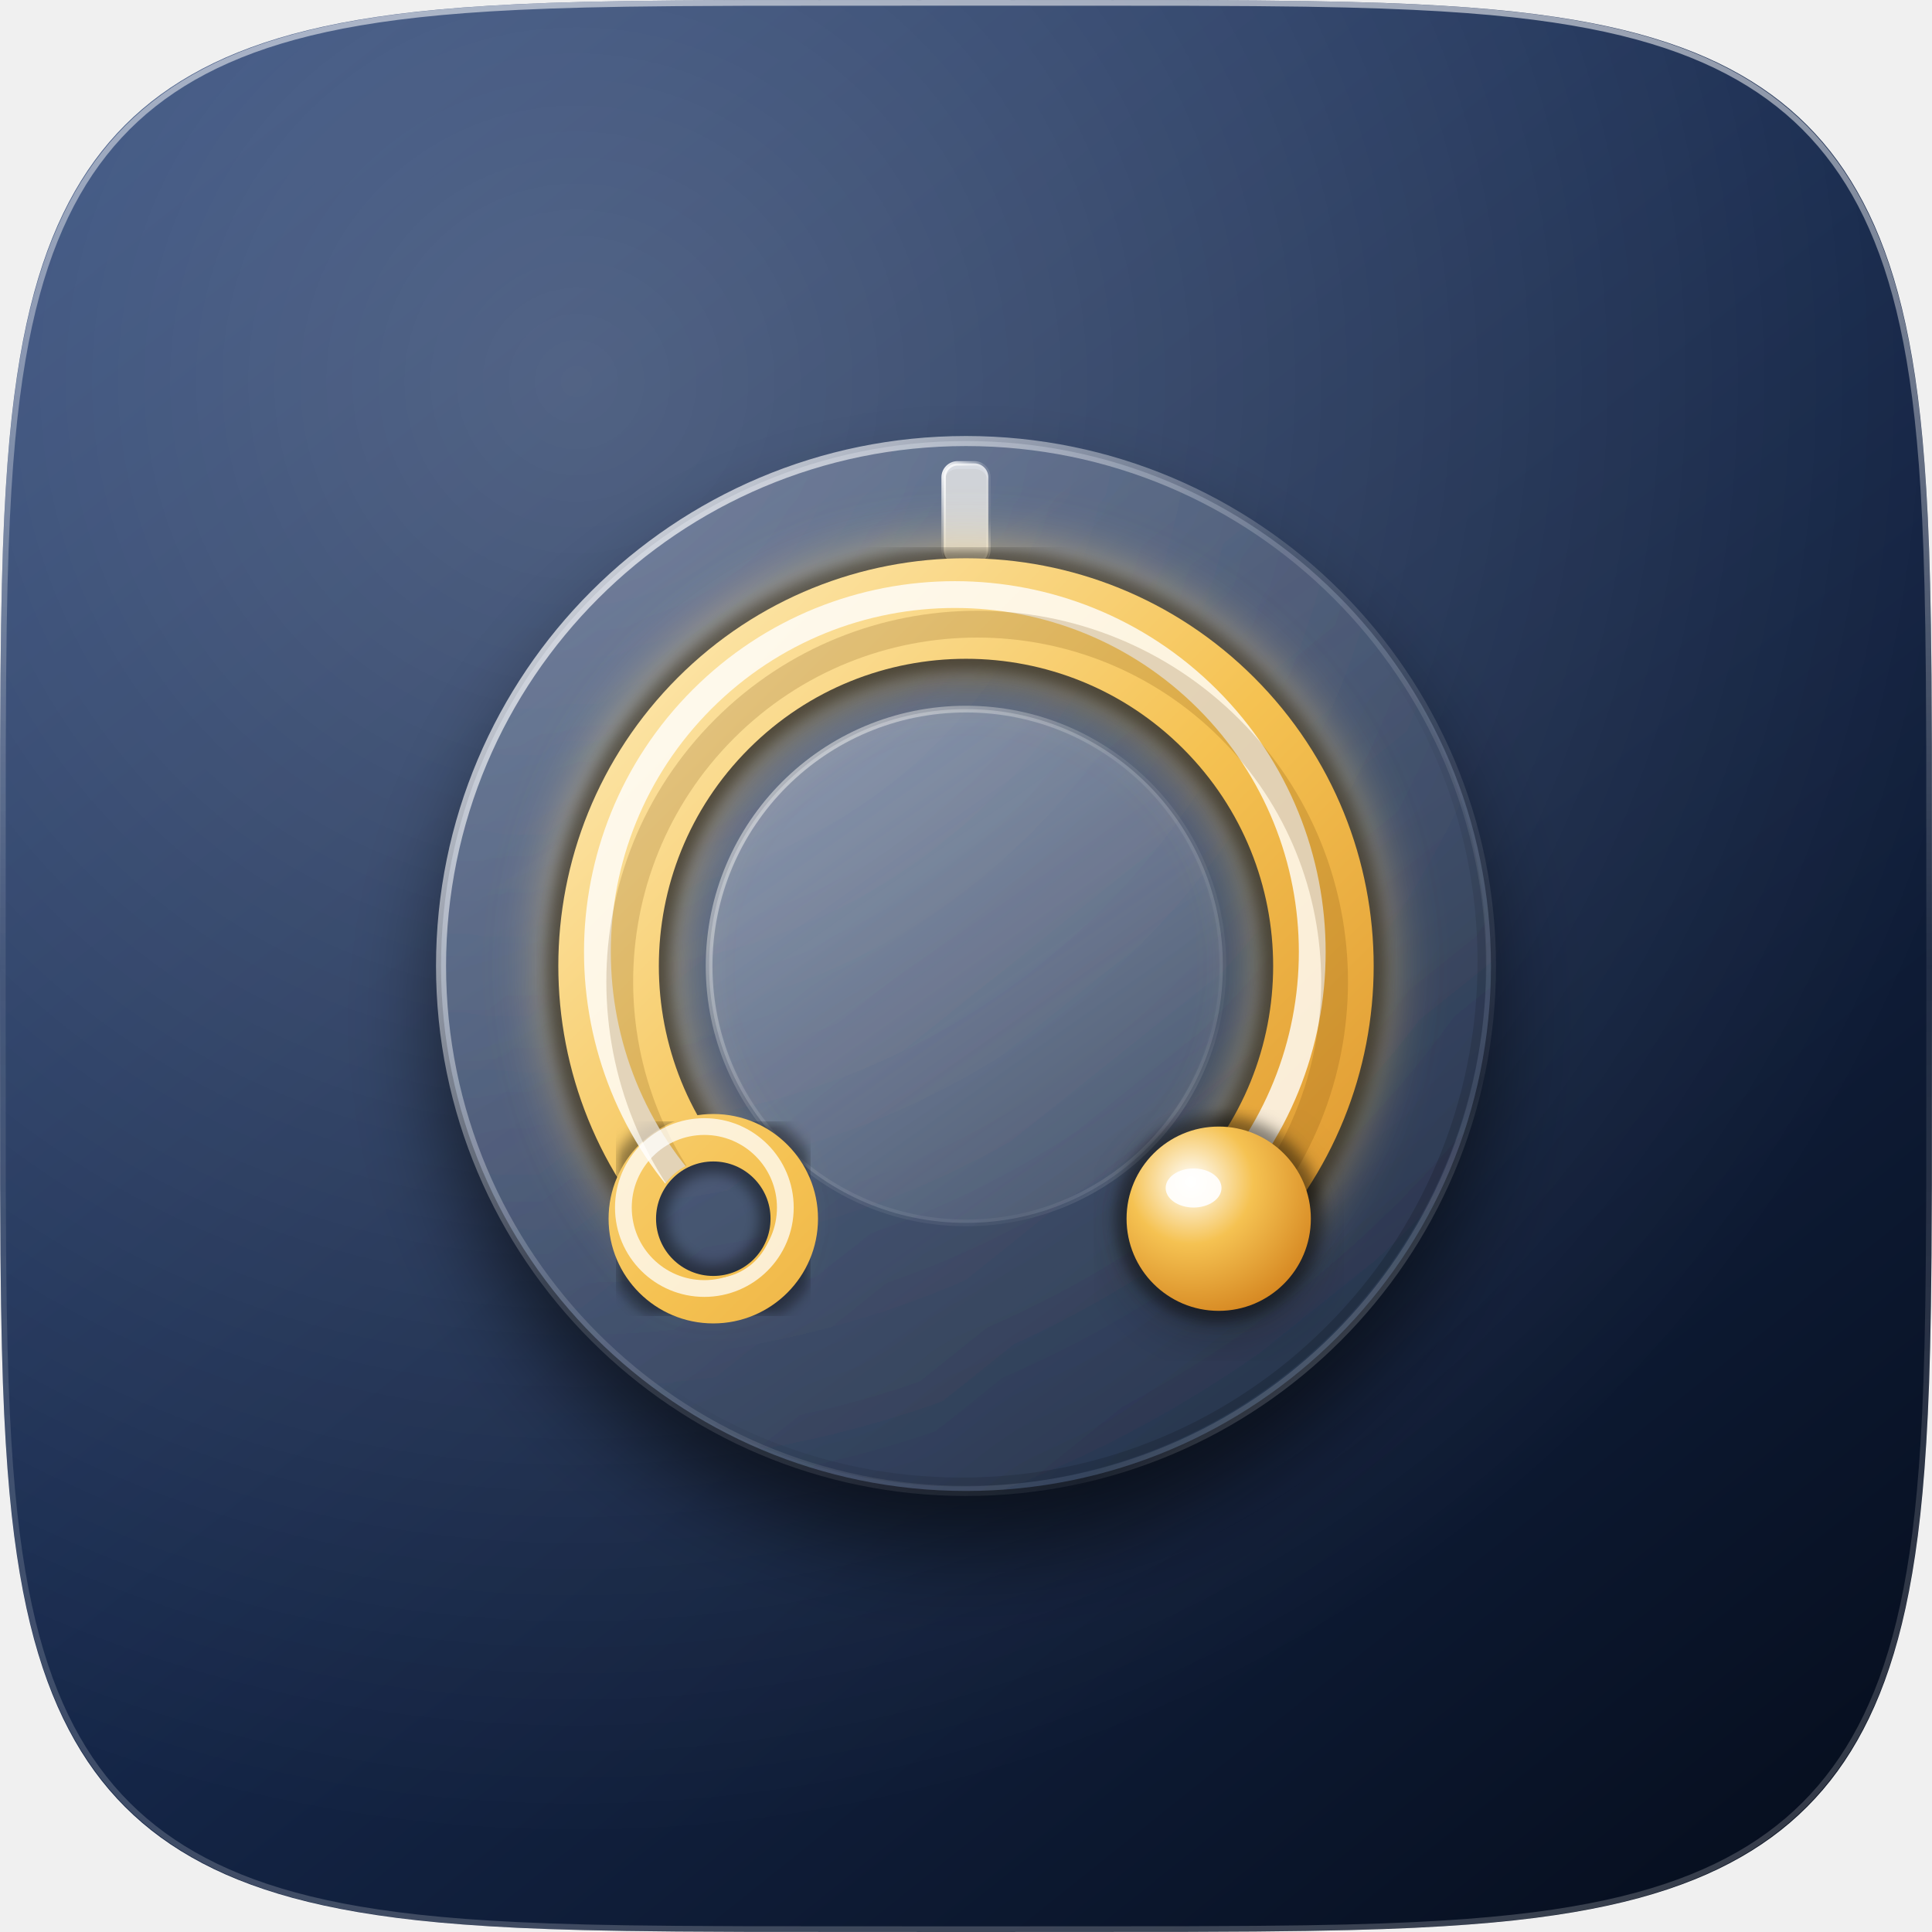
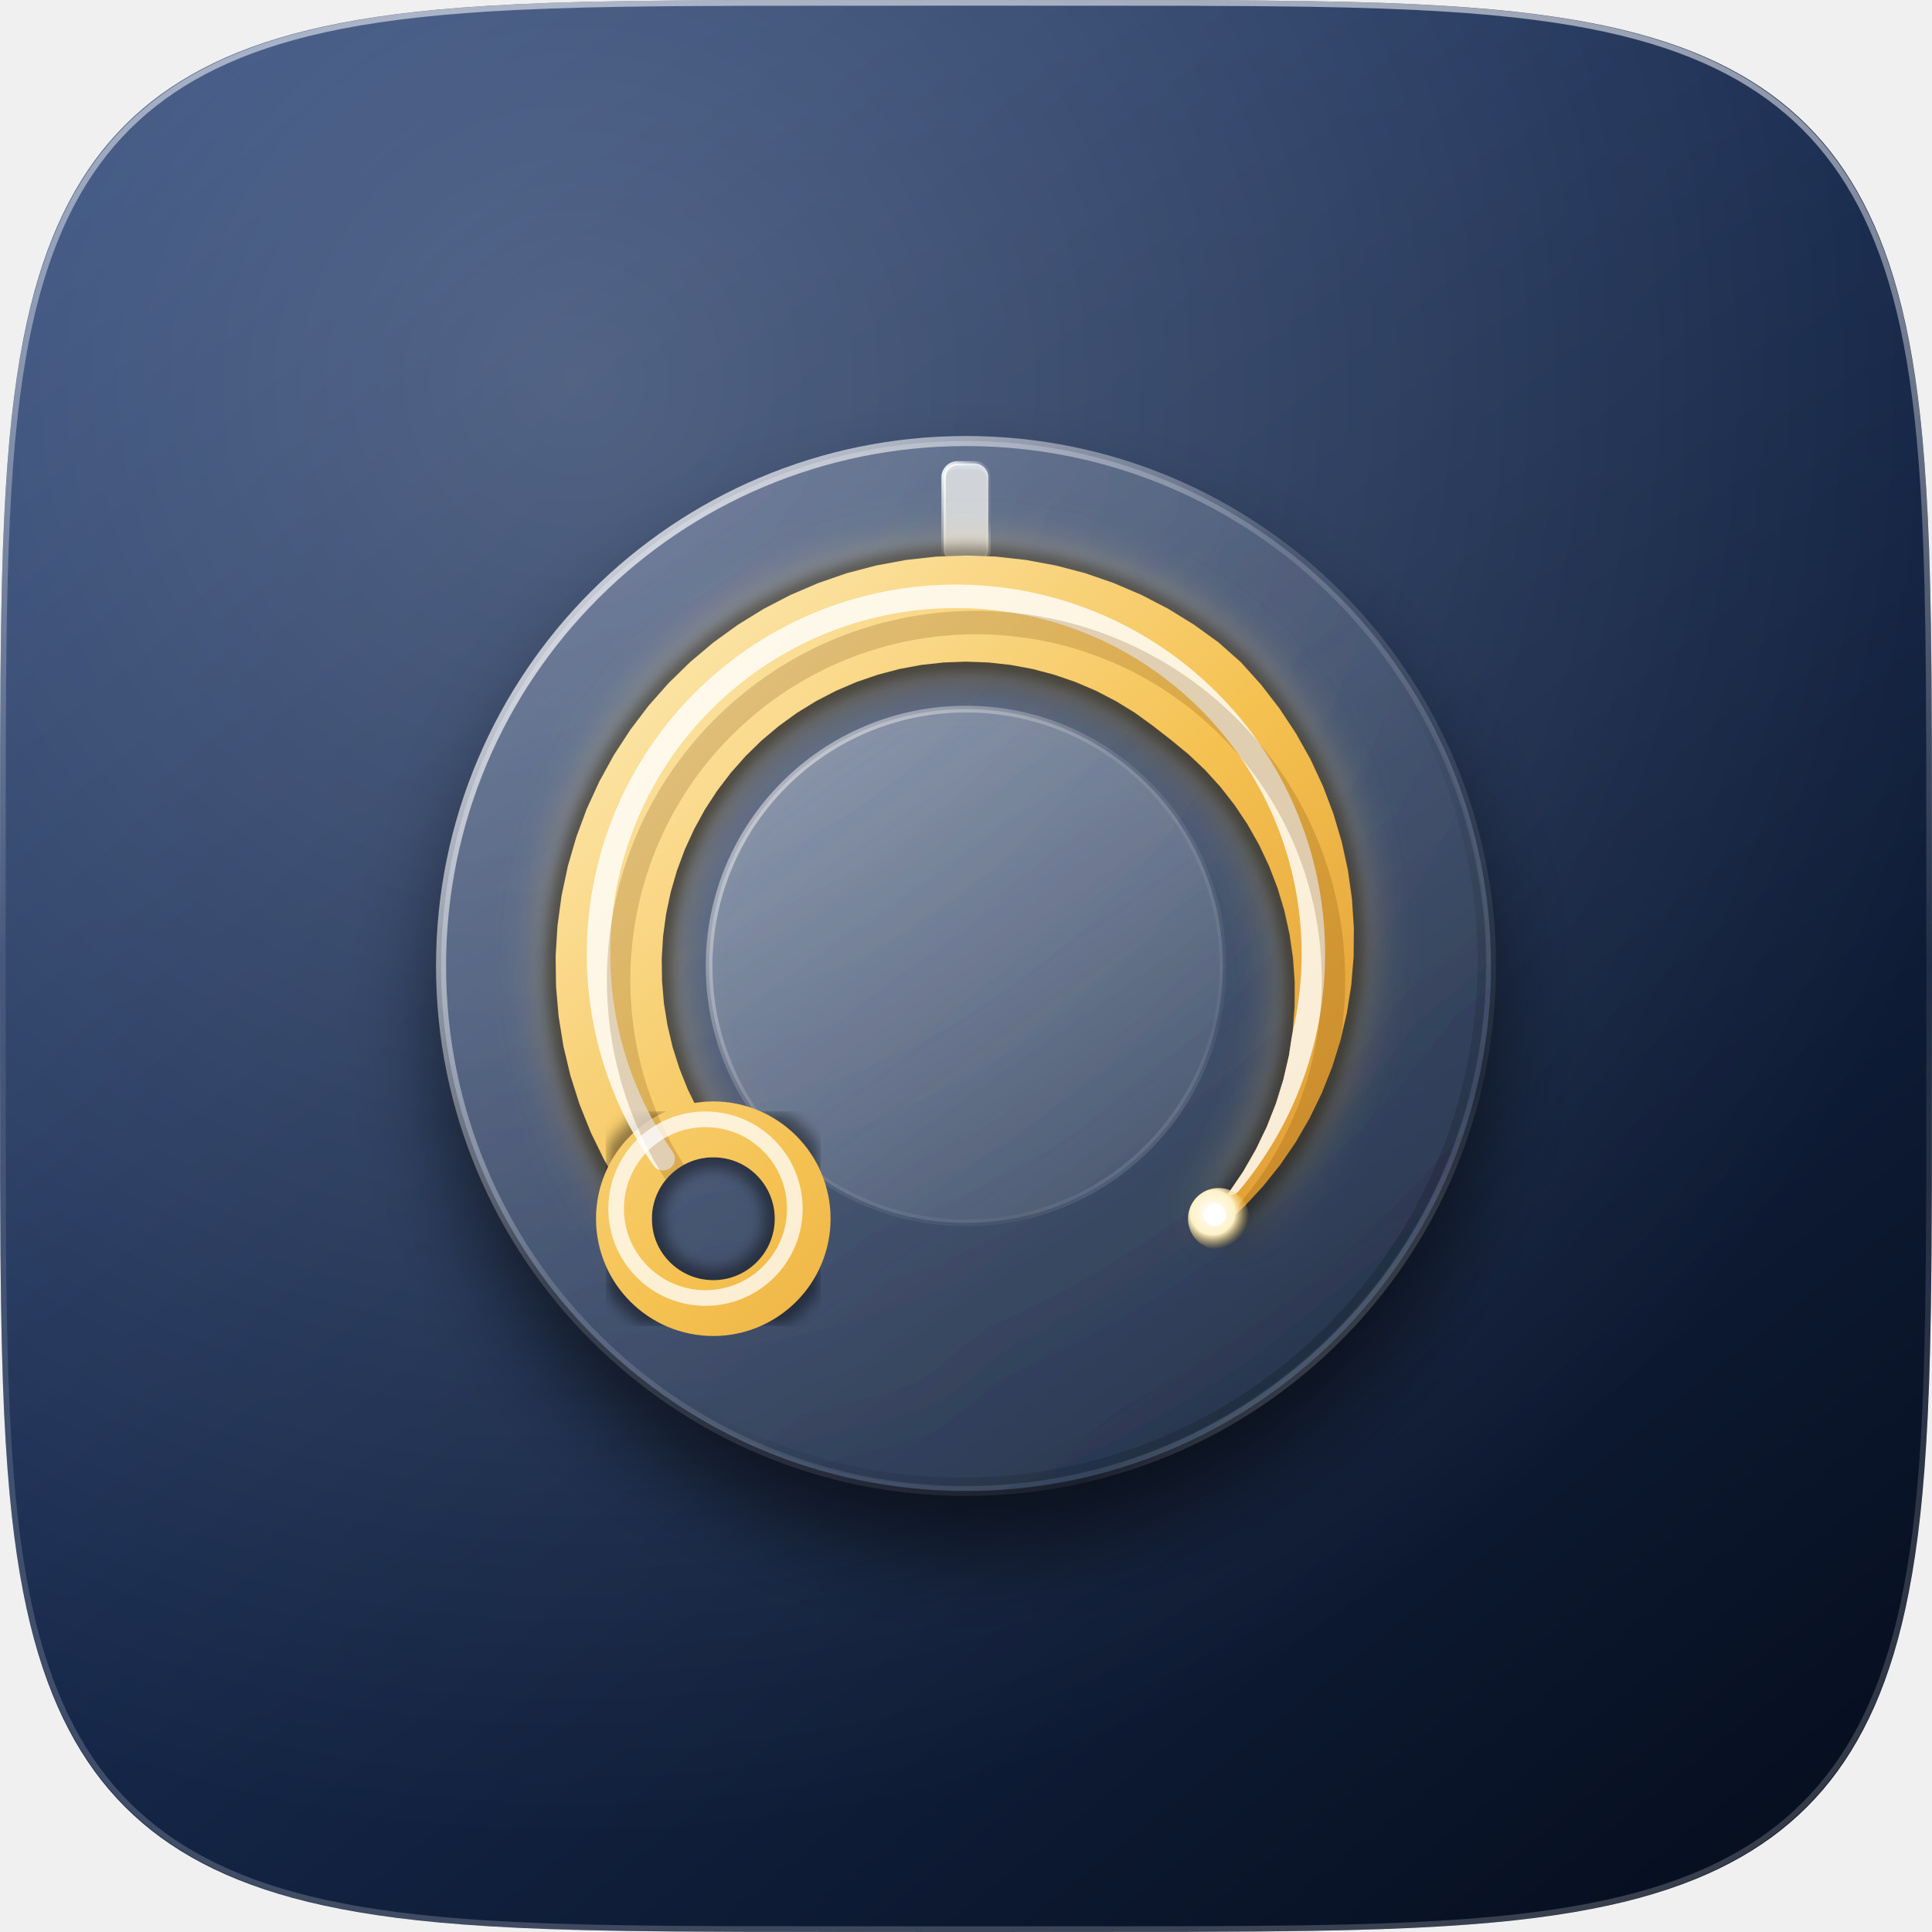
<svg xmlns="http://www.w3.org/2000/svg" width="1024" height="1024" fill="none" viewBox="0 0 1024 1024">
  <defs>
    <linearGradient id="ariadusage-app-icon-dark__b" x1=".1" x2=".9" y1="0" y2="1">
      <stop offset="0" stop-color="#294375" />
      <stop offset=".55" stop-color="#142546" />
      <stop offset="1" stop-color="#060e1e" />
    </linearGradient>
    <linearGradient id="ariadusage-app-icon-dark__d" x1="0" x2="0" y1="0" y2="1">
      <stop offset="0" stop-color="#fff" stop-opacity=".55" />
      <stop offset=".5" stop-color="#fff" stop-opacity=".08" />
      <stop offset="1" stop-color="#fff" stop-opacity=".2" />
    </linearGradient>
    <linearGradient id="ariadusage-app-icon-dark__h" x1="0" x2=".7" y1="0" y2="1">
      <stop offset="0" stop-color="#f0f6ff" stop-opacity=".24" />
      <stop offset="1" stop-color="#f0f6ff" stop-opacity=".08" />
    </linearGradient>
    <linearGradient id="ariadusage-app-icon-dark__l" x1="0" x2=".7" y1="0" y2="1">
      <stop offset="0" stop-color="#f0f6ff" stop-opacity=".32" />
      <stop offset="1" stop-color="#f0f6ff" stop-opacity=".1" />
    </linearGradient>
    <linearGradient id="ariadusage-app-icon-dark__i" x1="0" x2="1" y1="0" y2="1">
      <stop offset="0" stop-color="#fff" stop-opacity=".95" />
      <stop offset=".45" stop-color="#fff" stop-opacity=".15" />
      <stop offset=".8" stop-color="#fff" stop-opacity=".06" />
      <stop offset="1" stop-color="#fff" stop-opacity=".45" />
    </linearGradient>
    <linearGradient id="ariadusage-app-icon-dark__j" x1="0" x2="1" y1="0" y2="1">
      <stop offset=".55" stop-opacity="0" />
      <stop offset="1" stop-opacity=".25" />
    </linearGradient>
    <linearGradient id="ariadusage-app-icon-dark__q" x1="50" x2="210" y1="50" y2="210" gradientUnits="userSpaceOnUse">
      <stop offset="0" stop-color="#fff2c8" />
      <stop offset=".5" stop-color="#f5c252" />
      <stop offset="1" stop-color="#d68822" />
    </linearGradient>
    <filter id="ariadusage-app-icon-dark__e" width="160%" height="170%" x="-30%" y="-30%">
      <feGaussianBlur stdDeviation="8" />
      <feOffset dy="10" />
      <feComponentTransfer>
        <feFuncA slope=".58" type="linear" />
      </feComponentTransfer>
    </filter>
    <filter id="ariadusage-app-icon-dark__g" width="100%" height="100%" x="0" y="0">
      <feGaussianBlur stdDeviation="20.7" />
    </filter>
    <filter id="ariadusage-app-icon-dark__o" width="140%" height="140%" x="-20%" y="-20%">
      <feGaussianBlur stdDeviation="5" />
    </filter>
    <filter id="ariadusage-app-icon-dark__p" width="120%" height="120%" x="-10%" y="-10%">
      <feGaussianBlur stdDeviation="1.2" />
    </filter>
    <filter id="ariadusage-app-icon-dark__n" width="140%" height="150%" x="-20%" y="-20%">
      <feGaussianBlur stdDeviation="3" />
      <feOffset dy="4" />
    </filter>
    <clipPath id="ariadusage-app-icon-dark__a">
      <path d="m1024 512-.06 116.21-.19 37.11-.31 26.96-.43 21.92-.55 18.8-.68 16.62-.81 14.98-.93 13.7-1.05 12.65-1.18 11.79-1.31 11.04-1.44 10.4-1.56 9.83-1.69 9.32-1.82 8.87-1.95 8.46-2.08 8.08-2.22 7.73-2.35 7.41-2.49 7.11-2.62 6.82-2.76 6.55-2.91 6.31-3.05 6.06-3.19 5.83-3.34 5.62-3.49 5.41-3.64 5.2-3.8 5.01-3.96 4.82-4.13 4.64-4.29 4.46-4.46 4.29-4.64 4.13-4.82 3.96-5.01 3.8-5.2 3.64-5.41 3.49-5.62 3.34-5.83 3.19-6.06 3.05-6.31 2.91-6.55 2.76-6.82 2.62-7.11 2.49-7.41 2.35-7.73 2.22-8.08 2.08-8.46 1.95-8.87 1.82-9.32 1.69-9.83 1.56-10.4 1.44-11.04 1.31-11.79 1.18-12.65 1.05-13.7.93-14.98.81-16.62.68-18.8.55-21.92.43-26.96.31-37.11.19L512 1024l-116.21-.06-37.11-.19-26.96-.31-21.92-.43-18.8-.55-16.62-.68-14.98-.81-13.7-.93-12.65-1.05-11.79-1.18-11.04-1.31-10.4-1.44-9.83-1.56-9.32-1.69-8.87-1.82-8.46-1.95-8.08-2.08-7.73-2.22-7.41-2.35-7.11-2.49-6.82-2.62-6.55-2.76-6.31-2.91-6.06-3.05-5.83-3.19-5.62-3.34-5.41-3.49-5.2-3.64-5.01-3.8-4.82-3.96-4.64-4.13-4.46-4.29-4.29-4.46-4.13-4.64-3.96-4.82-3.8-5.01-3.64-5.2-3.49-5.41-3.34-5.62-3.19-5.83-3.05-6.06-2.91-6.31-2.76-6.55-2.62-6.82-2.49-7.11-2.35-7.41-2.22-7.73-2.08-8.08-1.95-8.46-1.82-8.87-1.69-9.32-1.56-9.83-1.44-10.4-1.31-11.04-1.18-11.79-1.05-12.65-.93-13.7-.81-14.98L1.54 733l-.55-18.8-.43-21.92-.31-26.96-.19-37.11L0 512l.06-116.21.19-37.11.31-26.96.43-21.92.55-18.8.68-16.62.81-14.98.93-13.7 1.05-12.65 1.18-11.79 1.31-11.04 1.44-10.4 1.56-9.83 1.69-9.32 1.82-8.87 1.95-8.46 2.08-8.08 2.22-7.73 2.35-7.41 2.49-7.11 2.62-6.82 2.76-6.55 2.91-6.31 3.05-6.06 3.19-5.83 3.34-5.62 3.49-5.41 3.64-5.2 3.8-5.01 3.96-4.82 4.13-4.64 4.29-4.46 4.46-4.29 4.64-4.13 4.82-3.96 5.01-3.8 5.2-3.64 5.41-3.49 5.62-3.34 5.83-3.19 6.06-3.05 6.31-2.91 6.55-2.76 6.82-2.62 7.11-2.49 7.41-2.35 7.73-2.22 8.08-2.08 8.46-1.95 8.87-1.82 9.32-1.69 9.83-1.56 10.4-1.44 11.04-1.31 11.79-1.18 12.65-1.05 13.7-.93 14.98-.81L291 1.54l18.8-.55 21.92-.43 26.96-.31 37.11-.19L512 0l116.21.06 37.11.19 26.96.31 21.92.43 18.8.55 16.62.68 14.98.81 13.7.93 12.65 1.05 11.79 1.18 11.04 1.31 10.4 1.44 9.83 1.56 9.32 1.69 8.87 1.82 8.46 1.95 8.08 2.08 7.73 2.22 7.41 2.35 7.11 2.49 6.82 2.62 6.55 2.76 6.31 2.91 6.06 3.05 5.83 3.19 5.62 3.34 5.41 3.49 5.2 3.64 5.01 3.8 4.82 3.96 4.64 4.13 4.46 4.29 4.29 4.46 4.13 4.64 3.96 4.82 3.8 5.01 3.64 5.2 3.49 5.41 3.34 5.62 3.19 5.83 3.05 6.06 2.91 6.31 2.76 6.55 2.62 6.82 2.49 7.11 2.35 7.41 2.22 7.73 2.08 8.08 1.95 8.46 1.82 8.87 1.69 9.32 1.56 9.83 1.44 10.4 1.31 11.04 1.18 11.79 1.05 12.65.93 13.7.81 14.98.68 16.62.55 18.8.43 21.92.31 26.96.19 37.11Z" />
    </clipPath>
    <clipPath id="ariadusage-app-icon-dark__k">
      <circle cx="128" cy="128" r="94" />
    </clipPath>
    <clipPath id="ariadusage-app-icon-dark__f">
      <circle cx="128" cy="128" r="94" transform="translate(133.12 133.12)scale(2.96)" />
    </clipPath>
    <radialGradient id="ariadusage-app-icon-dark__c" cx=".3" cy=".2" r=".75">
      <stop offset="0" stop-color="#fff" stop-opacity=".22" />
      <stop offset="1" stop-color="#fff" stop-opacity="0" />
    </radialGradient>
-     <radialGradient id="ariadusage-app-icon-dark__s" cx=".35" cy=".3" r=".75">
+     <radialGradient id="ariadusage-app-icon-dark__s" cx=".4" cy=".4" r=".6">
      <stop offset="0" stop-color="#fff" />
-       <stop offset=".45" stop-color="#f5c252" />
-       <stop offset="1" stop-color="#d68822" />
+       <stop offset=".6" stop-color="#fff2c8" />
+       <stop offset="1" stop-color="#f5c252" stop-opacity="0" />
    </radialGradient>
    <mask id="ariadusage-app-icon-dark__m" width="256" height="256" x="0" y="0" maskUnits="userSpaceOnUse">
      <path fill="#fff" d="M0 0h256v256H0z" />
-       <circle cx="82.75" cy="173.25" r="10.65" fill="#000" />
+       <circle cx="82.75" cy="173.25" r="11" fill="#000" />
    </mask>
    <mask id="ariadusage-app-icon-dark__r" width="256" height="256" x="0" y="0" maskUnits="userSpaceOnUse">
-       <path stroke="#fff" stroke-linecap="round" stroke-width="18" d="M82.75 173.25a64 64 0 1 1 90.5 0" />
-       <circle cx="82.75" cy="173.25" r="14.5" stroke="#fff" stroke-width="8.5" />
-       <circle cx="82.75" cy="173.25" r="10.65" fill="#000" />
+       <path fill="#fff" d="m76.03 179.97-3.68-3.96-3.39-4.23-3.06-4.46-2.72-4.67-2.37-4.86-2.01-5.03-1.64-5.16-1.25-5.26-.86-5.34-.46-5.39-.07-5.41.33-5.4.73-5.37 1.12-5.29 1.51-5.2 1.88-5.07 2.26-4.92 2.61-4.74 2.95-4.53 3.27-4.31 3.59-4.05 3.87-3.78 4.14-3.48 4.39-3.17 4.6-2.84 4.8-2.49 4.98-2.13 5.11-1.77 5.24-1.37 5.32-.99 5.37-.6 5.41-.2 5.41.2 5.37.6 5.32.99 5.24 1.37 5.11 1.77 4.98 2.13 4.8 2.49 4.6 2.84 4.39 3.17 4.04 3.59 3.61 4.01 3.28 4.26 2.95 4.46 2.6 4.64 2.23 4.8 1.86 4.93 1.49 5.02 1.11 5.1.72 5.14.34 5.15-.04 5.14-.42 5.09-.79 5.02-1.16 4.93-1.5 4.8-1.85 4.65-2.18 4.48-2.48 4.28-2.79 4.07-3.06 3.82-3.31 3.58-3.55 3.3-1.07-1.07-1.06-1.06 2.87-3.6 2.57-3.78 2.27-3.95 1.96-4.07 1.65-4.19 1.32-4.27 1-4.33.67-4.36.34-4.38.02-4.37-.31-4.33-.62-4.27-.92-4.18-1.23-4.08-1.52-3.95-1.8-3.81-2.06-3.64-2.31-3.46-2.54-3.25-2.76-3.04-2.96-2.8-3.13-2.57-3.17-2.47-3.25-2.36-3.42-2.1-3.56-1.85-3.69-1.58-3.79-1.3-3.88-1.03-3.94-.73-3.99-.44-4.01-.15-4.01.15-3.99.44-3.94.73-3.88 1.03-3.79 1.3-3.69 1.58-3.56 1.85-3.42 2.1-3.25 2.36-3.07 2.58-2.87 2.8-2.66 3.01-2.43 3.19-2.19 3.36-1.93 3.52-1.67 3.64-1.4 3.76-1.12 3.86-.83 3.92-.54 3.98-.24 4 .05 4.01.34 4 .64 3.96.92 3.91 1.22 3.82 1.49 3.73 1.76 3.6 2.02 3.47 2.27 3.31 2.5 3.13 2.73 2.94Z" />
+       <circle cx="82.75" cy="173.25" r="16" stroke="#fff" stroke-width="10" />
+       <circle cx="82.75" cy="173.25" r="11" fill="#000" />
    </mask>
  </defs>
  <g clip-path="url(#ariadusage-app-icon-dark__a)">
    <path fill="url(#ariadusage-app-icon-dark__b)" d="M0 0h1024v1024H0z" />
    <path fill="url(#ariadusage-app-icon-dark__c)" d="M0 0h1024v1024H0z" />
  </g>
  <path stroke="url(#ariadusage-app-icon-dark__d)" stroke-width="3" d="m1022.5 512-.06 115.87-.19 37-.3 26.88-.43 21.86-.56 18.75-.68 16.56-.8 14.94-.93 13.66-1.05 12.61-1.18 11.75-1.3 11.01-1.43 10.37-1.56 9.8-1.68 9.3-1.82 8.85-1.94 8.43-2.08 8.06-2.21 7.71-2.34 7.38-2.48 7.09-2.62 6.8-2.76 6.54-2.89 6.28-3.04 6.04-3.18 5.82-3.33 5.6-3.48 5.39-3.64 5.19-3.79 4.99-3.94 4.81-4.12 4.63-4.27 4.45-4.45 4.27-4.63 4.12-4.81 3.94-4.99 3.79-5.19 3.64-5.39 3.48-5.6 3.33-5.82 3.18-6.04 3.04-6.28 2.89-6.54 2.76-6.8 2.62-7.09 2.48-7.38 2.34-7.71 2.21-8.06 2.08-8.43 1.94-8.85 1.82-9.3 1.68-9.8 1.56-10.37 1.43-11.01 1.3-11.75 1.18-12.61 1.05-13.66.93-14.94.8-16.56.68-18.75.56-21.86.43-26.88.3-37 .19-115.87.06-115.87-.06-37-.19-26.88-.3-21.86-.43-18.75-.56-16.56-.68-14.94-.8-13.66-.93-12.61-1.05-11.75-1.18-11.01-1.3-10.37-1.43-9.8-1.56-9.3-1.68-8.85-1.82-8.43-1.94-8.06-2.08-7.71-2.21-7.38-2.34-7.09-2.48-6.8-2.62-6.54-2.76-6.28-2.89-6.04-3.04-5.82-3.18-5.6-3.33-5.39-3.48-5.19-3.64-4.99-3.79-4.81-3.94-4.63-4.12-4.45-4.27-4.27-4.45-4.12-4.63-3.94-4.81-3.79-4.99-3.64-5.19-3.48-5.39-3.33-5.6-3.18-5.82-3.04-6.04-2.89-6.28-2.76-6.54-2.62-6.8-2.48-7.09-2.34-7.38-2.21-7.71-2.08-8.06-1.94-8.43-1.82-8.85-1.68-9.3-1.56-9.8-1.43-10.37-1.3-11.01-1.18-11.75-1.05-12.61-.93-13.66-.8-14.94-.68-16.56-.56-18.75-.43-21.86-.3-26.88-.19-37L1.5 512l.06-115.87.19-37 .3-26.88.43-21.86.56-18.75.68-16.56.8-14.94.93-13.66 1.05-12.61 1.18-11.75 1.3-11.01 1.43-10.37 1.56-9.8 1.68-9.3 1.82-8.85 1.94-8.43 2.08-8.06 2.21-7.71 2.34-7.38 2.48-7.09 2.62-6.8 2.76-6.54 2.89-6.28 3.04-6.04 3.18-5.82 3.33-5.6 3.48-5.39 3.64-5.19 3.79-4.99 3.94-4.81 4.12-4.63 4.27-4.45 4.45-4.27 4.63-4.12 4.81-3.94 4.99-3.79 5.19-3.64 5.39-3.48 5.6-3.33 5.82-3.18 6.04-3.04 6.28-2.89 6.54-2.76 6.8-2.62 7.09-2.48 7.38-2.34 7.71-2.21 8.06-2.08 8.43-1.94 8.85-1.82 9.3-1.68 9.8-1.56 10.37-1.43 11.01-1.3 11.75-1.18 12.61-1.05 13.66-.93 14.94-.8 16.56-.68 18.75-.56 21.86-.43 26.88-.3 37-.19L512 1.5l115.87.06 37 .19 26.88.3 21.86.43 18.75.56 16.56.68 14.94.8 13.66.93 12.61 1.05 11.75 1.18 11.01 1.3 10.37 1.43 9.8 1.56 9.3 1.68 8.85 1.82 8.43 1.94 8.06 2.08 7.71 2.21 7.38 2.34 7.09 2.48 6.8 2.62 6.54 2.76 6.28 2.89 6.04 3.04 5.82 3.18 5.6 3.33 5.39 3.48 5.19 3.64 4.99 3.79 4.81 3.94 4.63 4.12 4.45 4.27 4.27 4.45 4.12 4.63 3.94 4.81 3.79 4.99 3.64 5.19 3.48 5.39 3.33 5.6 3.18 5.82 3.04 6.04 2.89 6.28 2.76 6.54 2.62 6.8 2.48 7.09 2.34 7.38 2.21 7.71 2.08 8.06 1.94 8.43 1.82 8.85 1.68 9.3 1.56 9.8 1.43 10.37 1.3 11.01 1.18 11.75 1.05 12.61.93 13.66.8 14.94.68 16.56.56 18.75.43 21.86.3 26.88.19 37Z" />
  <circle cx="128" cy="128" r="94" fill="#000" filter="url(#ariadusage-app-icon-dark__e)" transform="translate(133.12 133.12)scale(2.96)" />
  <g clip-path="url(#ariadusage-app-icon-dark__f)" filter="url(#ariadusage-app-icon-dark__g)">
    <path fill="url(#ariadusage-app-icon-dark__b)" d="M0 0h1024v1024H0z" />
    <path fill="url(#ariadusage-app-icon-dark__c)" d="M0 0h1024v1024H0z" />
  </g>
  <g transform="translate(133.12 133.12)scale(2.96)">
    <circle cx="128" cy="128" r="94" fill="url(#ariadusage-app-icon-dark__h)" />
    <circle cx="128" cy="128" r="94" stroke="url(#ariadusage-app-icon-dark__i)" stroke-width="1.8" />
    <circle cx="128" cy="128" r="94" stroke="url(#ariadusage-app-icon-dark__j)" stroke-width="3.2" clip-path="url(#ariadusage-app-icon-dark__k)" transform="translate(-.8 -.8)" />
    <circle cx="128" cy="128" r="46" fill="url(#ariadusage-app-icon-dark__l)" />
    <circle cx="128" cy="128" r="46" stroke="url(#ariadusage-app-icon-dark__i)" stroke-opacity=".7" stroke-width="1.2" />
    <path fill="#000" d="M126.5 39h3a2.5 2.5 0 0 1 2.5 2.5v13a2.5 2.5 0 0 1-2.5 2.5h-3a2.5 2.5 0 0 1-2.5-2.5v-13a2.5 2.5 0 0 1 2.5-2.5" opacity=".3" />
    <path fill="#fff" d="M126.5 38h3a2.5 2.5 0 0 1 2.5 2.5v13a2.5 2.5 0 0 1-2.5 2.5h-3a2.5 2.5 0 0 1-2.5-2.5v-13a2.5 2.5 0 0 1 2.5-2.5" opacity=".75" />
    <path stroke="url(#ariadusage-app-icon-dark__i)" stroke-width=".8" d="M126.5 38h3a2.5 2.5 0 0 1 2.5 2.5v13a2.5 2.5 0 0 1-2.5 2.5h-3a2.5 2.5 0 0 1-2.5-2.5v-13a2.5 2.5 0 0 1 2.5-2.5Z" />
-     <g stroke-linecap="round" mask="url(#ariadusage-app-icon-dark__m)">
-       <path stroke="#000" stroke-opacity=".45" stroke-width="18" d="M82.75 173.25a64 64 0 1 1 90.5 0" filter="url(#ariadusage-app-icon-dark__n)" />
-       <path stroke="#ffd478" stroke-opacity=".6" stroke-width="22" d="M82.75 173.25a64 64 0 1 1 90.5 0" filter="url(#ariadusage-app-icon-dark__o)" />
-       <path stroke="#000" stroke-opacity=".42" stroke-width="22" d="M82.75 173.25a64 64 0 1 1 90.5 0" filter="url(#ariadusage-app-icon-dark__p)" />
-       <path stroke="url(#ariadusage-app-icon-dark__q)" stroke-width="18" d="M82.75 173.25a64 64 0 1 1 90.5 0" />
+     <g mask="url(#ariadusage-app-icon-dark__m)">
+       <path fill="#000" fill-opacity=".45" d="m76.03 179.97-3.68-3.96-3.39-4.23-3.06-4.46-2.72-4.67-2.37-4.86-2.01-5.03-1.64-5.16-1.25-5.26-.86-5.34-.46-5.39-.07-5.41.33-5.4.73-5.37 1.12-5.29 1.51-5.2 1.88-5.07 2.26-4.92 2.61-4.74 2.95-4.53 3.27-4.31 3.59-4.05 3.87-3.78 4.14-3.48 4.39-3.17 4.6-2.84 4.8-2.49 4.98-2.13 5.11-1.77 5.24-1.37 5.32-.99 5.37-.6 5.41-.2 5.41.2 5.37.6 5.32.99 5.24 1.37 5.11 1.77 4.98 2.13 4.8 2.49 4.6 2.84 4.39 3.17 4.04 3.59 3.61 4.01 3.28 4.26 2.95 4.46 2.6 4.64 2.23 4.8 1.86 4.93 1.49 5.02 1.11 5.1.72 5.14.34 5.15-.04 5.14-.42 5.09-.79 5.02-1.16 4.93-1.5 4.8-1.85 4.65-2.18 4.48-2.48 4.28-2.79 4.07-3.06 3.82-3.31 3.58-3.55 3.3-1.07-1.07-1.06-1.06 2.87-3.6 2.57-3.78 2.27-3.95 1.96-4.07 1.65-4.19 1.32-4.27 1-4.33.67-4.36.34-4.38.02-4.37-.31-4.33-.62-4.27-.92-4.18-1.23-4.08-1.52-3.95-1.8-3.81-2.06-3.64-2.31-3.46-2.54-3.25-2.76-3.04-2.96-2.8-3.13-2.57-3.17-2.47-3.25-2.36-3.42-2.1-3.56-1.85-3.69-1.58-3.79-1.3-3.88-1.03-3.94-.73-3.99-.44-4.01-.15-4.01.15-3.99.44-3.94.73-3.88 1.03-3.79 1.3-3.69 1.58-3.56 1.85-3.42 2.1-3.25 2.36-3.07 2.58-2.87 2.8-2.66 3.01-2.43 3.19-2.19 3.36-1.93 3.52-1.67 3.64-1.4 3.76-1.12 3.86-.83 3.92-.54 3.98-.24 4 .05 4.01.34 4 .64 3.96.92 3.91 1.22 3.82 1.49 3.73 1.76 3.6 2.02 3.47 2.27 3.31 2.5 3.13 2.73 2.94Z" filter="url(#ariadusage-app-icon-dark__n)" />
+       <path fill="#ffd478" fill-opacity=".6" d="m76.03 179.97-3.68-3.96-3.39-4.23-3.06-4.46-2.72-4.67-2.37-4.86-2.01-5.03-1.64-5.16-1.25-5.26-.86-5.34-.46-5.39-.07-5.41.33-5.4.73-5.37 1.12-5.29 1.51-5.2 1.88-5.07 2.26-4.92 2.61-4.74 2.95-4.53 3.27-4.31 3.59-4.05 3.87-3.78 4.14-3.48 4.39-3.17 4.6-2.84 4.8-2.49 4.98-2.13 5.11-1.77 5.24-1.37 5.32-.99 5.37-.6 5.41-.2 5.41.2 5.37.6 5.32.99 5.24 1.37 5.11 1.77 4.98 2.13 4.8 2.49 4.6 2.84 4.39 3.17 4.04 3.59 3.61 4.01 3.28 4.26 2.95 4.46 2.6 4.64 2.23 4.8 1.86 4.93 1.49 5.02 1.11 5.1.72 5.14.34 5.15-.04 5.14-.42 5.09-.79 5.02-1.16 4.93-1.5 4.8-1.85 4.65-2.18 4.48-2.48 4.28-2.79 4.07-3.06 3.82-3.31 3.58-3.55 3.3-1.07-1.07-1.06-1.06 2.87-3.6 2.57-3.78 2.27-3.95 1.96-4.07 1.65-4.19 1.32-4.27 1-4.33.67-4.36.34-4.38.02-4.37-.31-4.33-.62-4.27-.92-4.18-1.23-4.08-1.52-3.95-1.8-3.81-2.06-3.64-2.31-3.46-2.54-3.25-2.76-3.04-2.96-2.8-3.13-2.57-3.17-2.47-3.25-2.36-3.42-2.1-3.56-1.85-3.69-1.58-3.79-1.3-3.88-1.03-3.94-.73-3.99-.44-4.01-.15-4.01.15-3.99.44-3.94.73-3.88 1.03-3.79 1.3-3.69 1.58-3.56 1.85-3.42 2.1-3.25 2.36-3.07 2.58-2.87 2.8-2.66 3.01-2.43 3.19-2.19 3.36-1.93 3.52-1.67 3.64-1.4 3.76-1.12 3.86-.83 3.92-.54 3.98-.24 4 .05 4.01.34 4 .64 3.96.92 3.91 1.22 3.82 1.49 3.73 1.76 3.6 2.02 3.47 2.27 3.31 2.5 3.13 2.73 2.94Z" filter="url(#ariadusage-app-icon-dark__o)" />
+       <path stroke="#000" stroke-opacity=".42" stroke-width="3" d="m76.03 179.97-3.68-3.96-3.39-4.23-3.06-4.46-2.72-4.67-2.37-4.86-2.01-5.03-1.64-5.16-1.25-5.26-.86-5.34-.46-5.39-.07-5.41.33-5.4.73-5.37 1.12-5.29 1.51-5.2 1.88-5.07 2.26-4.92 2.61-4.74 2.95-4.53 3.27-4.31 3.59-4.05 3.87-3.78 4.14-3.48 4.39-3.17 4.6-2.84 4.8-2.49 4.98-2.13 5.11-1.77 5.24-1.37 5.32-.99 5.37-.6 5.41-.2 5.41.2 5.37.6 5.32.99 5.24 1.37 5.11 1.77 4.98 2.13 4.8 2.49 4.6 2.84 4.39 3.17 4.04 3.59 3.61 4.01 3.28 4.26 2.95 4.46 2.6 4.64 2.23 4.8 1.86 4.93 1.49 5.02 1.11 5.1.72 5.14.34 5.15-.04 5.14-.42 5.09-.79 5.02-1.16 4.93-1.5 4.8-1.85 4.65-2.18 4.48-2.48 4.28-2.79 4.07-3.06 3.82-3.31 3.58-3.55 3.3-1.07-1.07-1.06-1.06 2.87-3.6 2.57-3.78 2.27-3.95 1.96-4.07 1.65-4.19 1.32-4.27 1-4.33.67-4.36.34-4.38.02-4.37-.31-4.33-.62-4.27-.92-4.18-1.23-4.08-1.52-3.95-1.8-3.81-2.06-3.64-2.31-3.46-2.54-3.25-2.76-3.04-2.96-2.8-3.13-2.57-3.17-2.47-3.25-2.36-3.42-2.1-3.56-1.85-3.69-1.58-3.79-1.3-3.88-1.03-3.94-.73-3.99-.44-4.01-.15-4.01.15-3.99.44-3.94.73-3.88 1.03-3.79 1.3-3.69 1.58-3.56 1.85-3.42 2.1-3.25 2.36-3.07 2.58-2.87 2.8-2.66 3.01-2.43 3.19-2.19 3.36-1.93 3.52-1.67 3.64-1.4 3.76-1.12 3.86-.83 3.92-.54 3.98-.24 4 .05 4.01.34 4 .64 3.96.92 3.91 1.22 3.82 1.49 3.73 1.76 3.6 2.02 3.47 2.27 3.31 2.5 3.13 2.73 2.94Z" filter="url(#ariadusage-app-icon-dark__p)" />
+       <path fill="url(#ariadusage-app-icon-dark__q)" d="m76.03 179.97-3.68-3.96-3.39-4.23-3.06-4.46-2.72-4.67-2.37-4.86-2.01-5.03-1.64-5.16-1.25-5.26-.86-5.34-.46-5.39-.07-5.41.33-5.4.73-5.37 1.12-5.29 1.51-5.2 1.88-5.07 2.26-4.92 2.61-4.74 2.95-4.53 3.27-4.31 3.59-4.05 3.87-3.78 4.14-3.48 4.39-3.17 4.6-2.84 4.8-2.49 4.98-2.13 5.11-1.77 5.24-1.37 5.32-.99 5.37-.6 5.41-.2 5.41.2 5.37.6 5.32.99 5.24 1.37 5.11 1.77 4.98 2.13 4.8 2.49 4.6 2.84 4.39 3.17 4.04 3.59 3.61 4.01 3.28 4.26 2.95 4.46 2.6 4.64 2.23 4.8 1.86 4.93 1.49 5.02 1.11 5.1.72 5.14.34 5.15-.04 5.14-.42 5.09-.79 5.02-1.16 4.93-1.5 4.8-1.85 4.65-2.18 4.48-2.48 4.28-2.79 4.07-3.06 3.82-3.31 3.58-3.55 3.3-1.07-1.07-1.06-1.06 2.87-3.6 2.57-3.78 2.27-3.95 1.96-4.07 1.65-4.19 1.32-4.27 1-4.33.67-4.36.34-4.38.02-4.37-.31-4.33-.62-4.27-.92-4.18-1.23-4.08-1.52-3.95-1.8-3.81-2.06-3.64-2.31-3.46-2.54-3.25-2.76-3.04-2.96-2.8-3.13-2.57-3.17-2.47-3.25-2.36-3.42-2.1-3.56-1.85-3.69-1.58-3.79-1.3-3.88-1.03-3.94-.73-3.99-.44-4.01-.15-4.01.15-3.99.44-3.94.73-3.88 1.03-3.79 1.3-3.69 1.58-3.56 1.85-3.42 2.1-3.25 2.36-3.07 2.58-2.87 2.8-2.66 3.01-2.43 3.19-2.19 3.36-1.93 3.52-1.67 3.64-1.4 3.76-1.12 3.86-.83 3.92-.54 3.98-.24 4 .05 4.01.34 4 .64 3.96.92 3.91 1.22 3.82 1.49 3.73 1.76 3.6 2.02 3.47 2.27 3.31 2.5 3.13 2.73 2.94Z" />
    </g>
-     <circle cx="82.75" cy="173.25" r="14.5" stroke="#000" stroke-opacity=".42" stroke-width="12.5" filter="url(#ariadusage-app-icon-dark__p)" />
-     <circle cx="82.75" cy="173.25" r="14.5" stroke="url(#ariadusage-app-icon-dark__q)" stroke-width="8.5" />
+     <circle cx="82.75" cy="173.25" r="16" stroke="#000" stroke-opacity=".42" stroke-width="14" filter="url(#ariadusage-app-icon-dark__p)" />
+     <circle cx="82.75" cy="173.25" r="16" stroke="url(#ariadusage-app-icon-dark__q)" stroke-width="10" />
    <g mask="url(#ariadusage-app-icon-dark__r)">
-       <path stroke="#fff" stroke-linecap="round" stroke-opacity=".8" stroke-width="4.8" d="M80.75 170.75a64 64 0 1 1 90.5 0" />
-       <path stroke="#6e3e04" stroke-linecap="round" stroke-opacity=".18" stroke-width="4.8" d="M84.75 176.05a64 64 0 1 1 90.5 0" />
-       <circle cx="82.75" cy="173.25" r="14.5" stroke="#fff" stroke-opacity=".75" stroke-width="3" transform="translate(-1.6 -2)" />
+       <path stroke="#fff" stroke-linecap="round" stroke-opacity=".8" stroke-width="4.2" d="M73.77 162.51a64 64 0 1 1 101.46 4.43" />
+       <path stroke="#6e3e04" stroke-linecap="round" stroke-opacity=".2" stroke-width="4.2" d="M77.37 167.21a64 64 0 1 1 101.46 4.43" />
+       <circle cx="82.75" cy="173.25" r="16" stroke="#fff" stroke-opacity=".75" stroke-width="2.8" transform="translate(-1.4 -1.8)" />
    </g>
-     <circle cx="173.25" cy="176.25" r="16" fill="#000" filter="url(#ariadusage-app-icon-dark__o)" opacity=".35" />
-     <circle cx="173.25" cy="173.25" r="18.5" fill="#000" filter="url(#ariadusage-app-icon-dark__p)" opacity=".42" />
-     <circle cx="173.25" cy="173.25" r="16.5" fill="url(#ariadusage-app-icon-dark__s)" />
-     <ellipse cx="168.75" cy="167.75" fill="#fff" opacity=".9" rx="5" ry="3.5" />
+     <circle cx="173.25" cy="173.25" r="5.5" fill="url(#ariadusage-app-icon-dark__s)" />
+     <circle cx="172.55" cy="172.55" r="2" fill="#fff" opacity=".95" />
  </g>
</svg>
